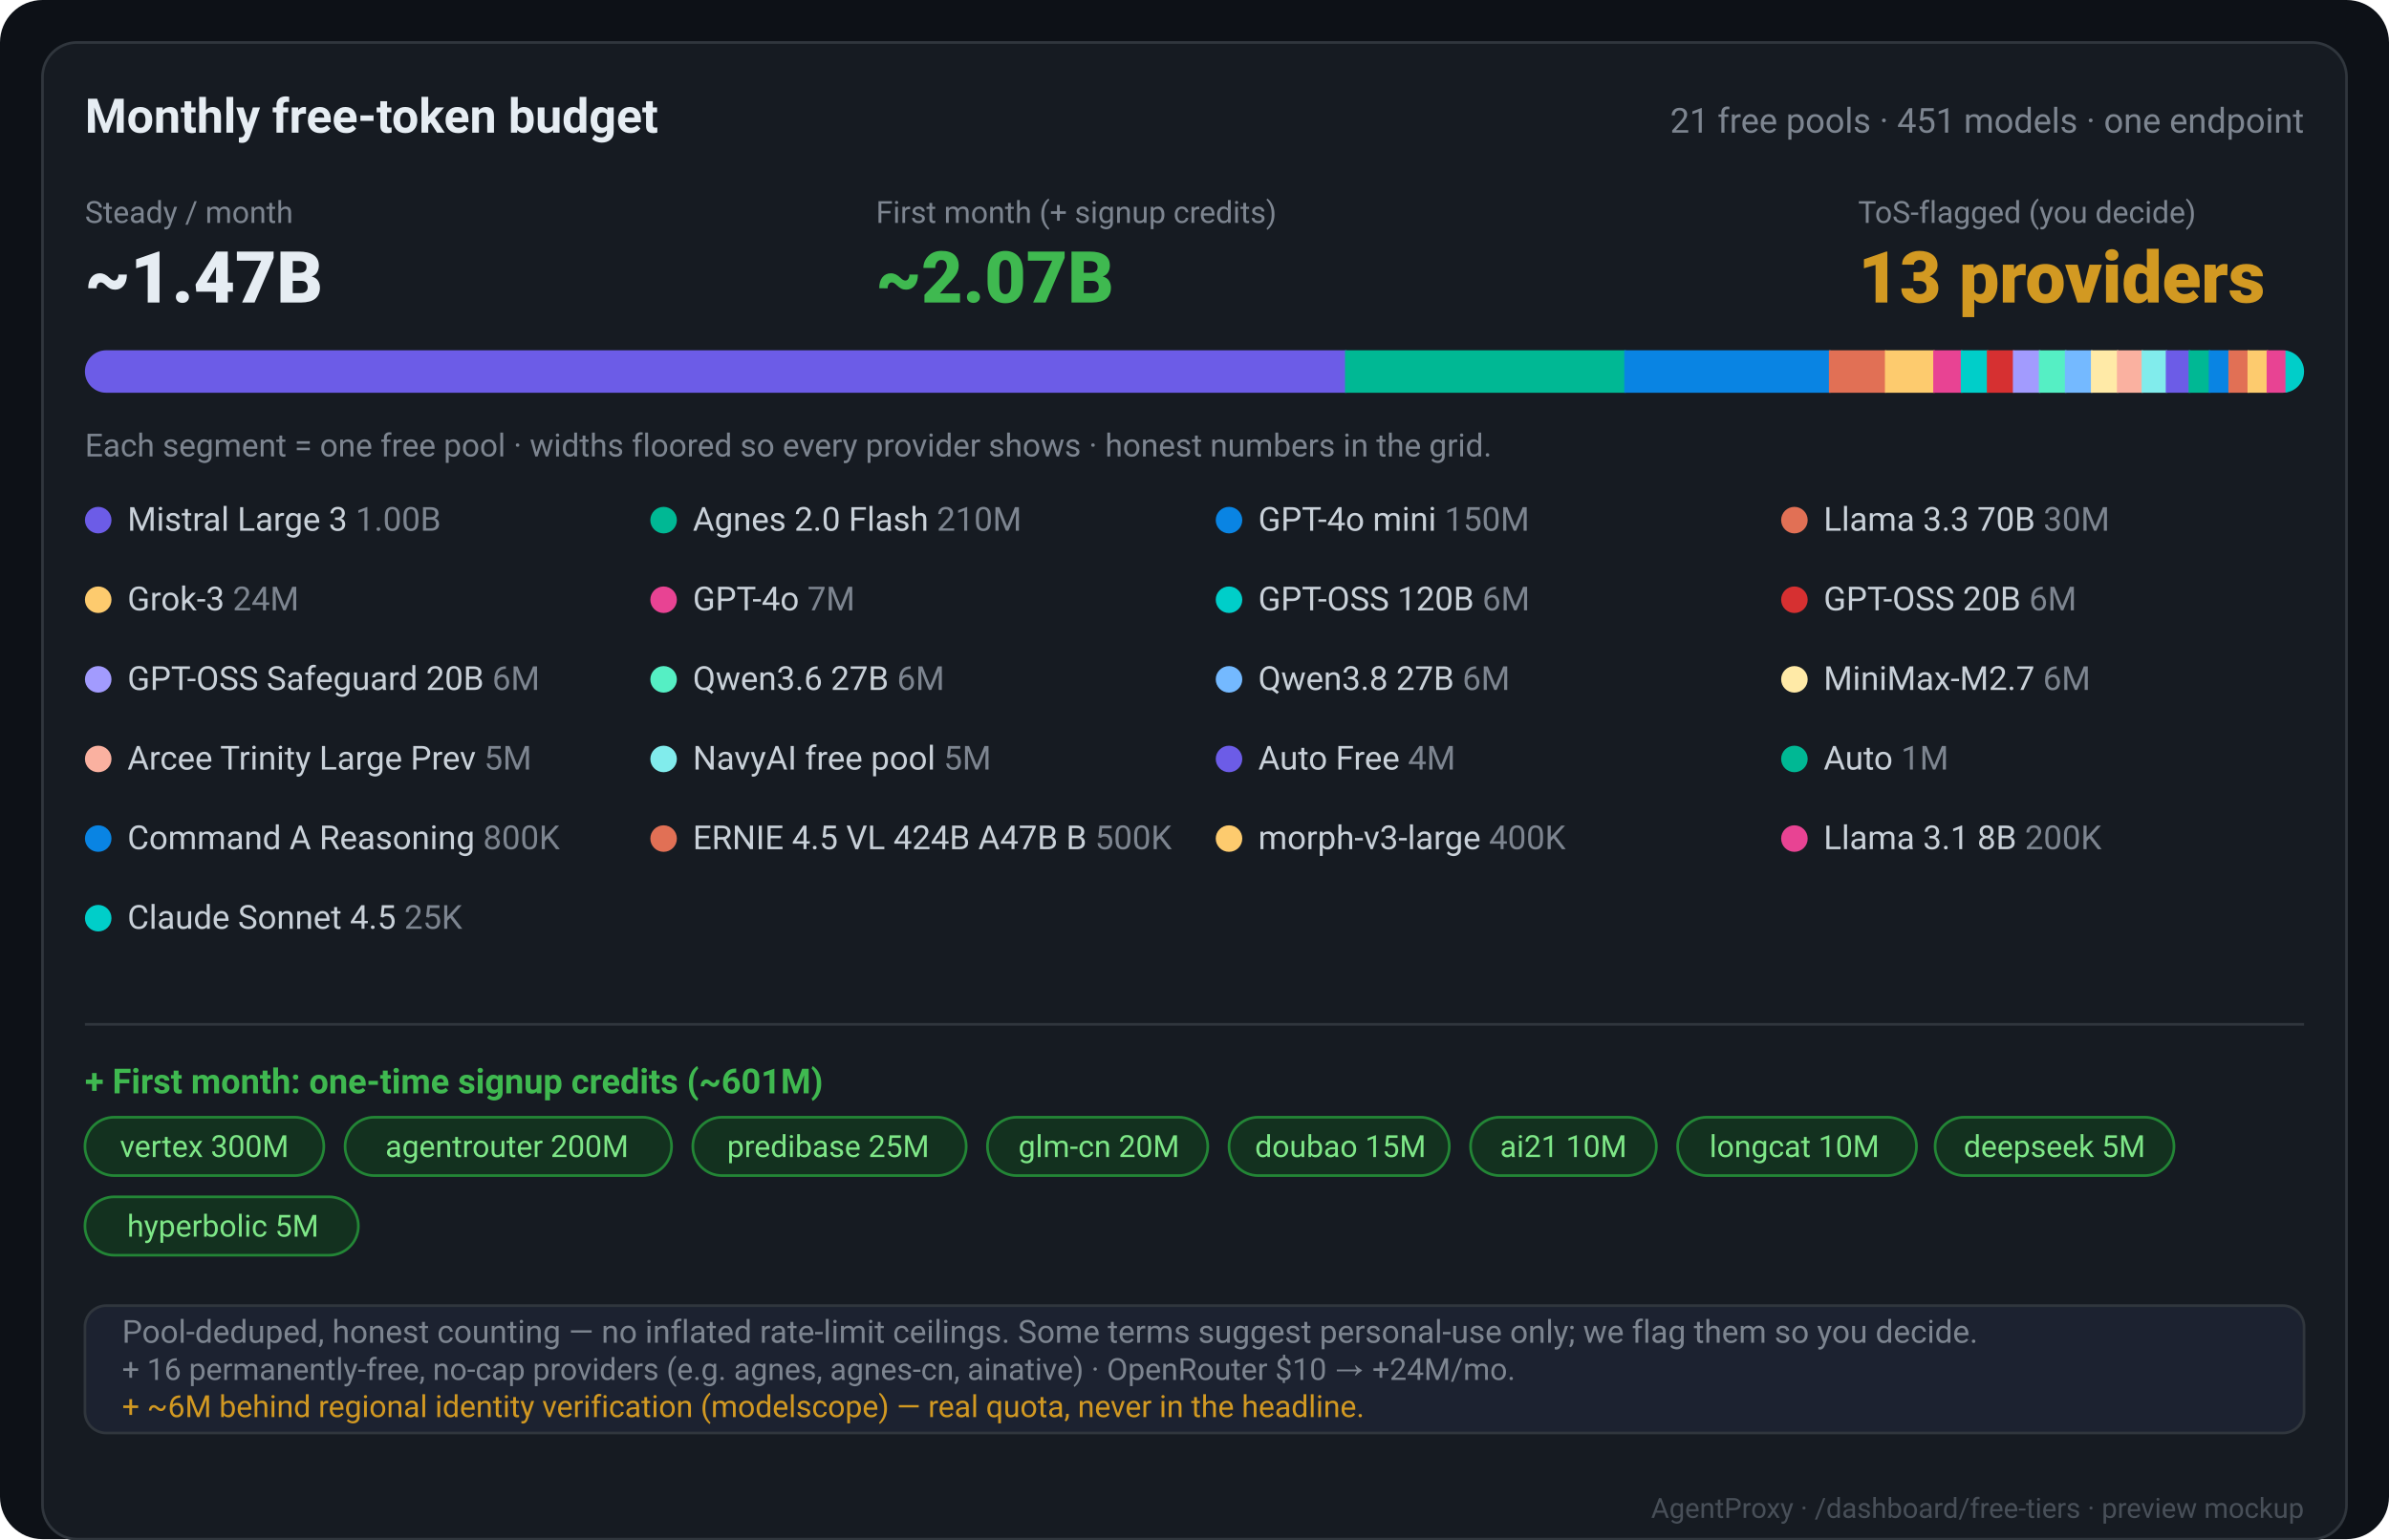
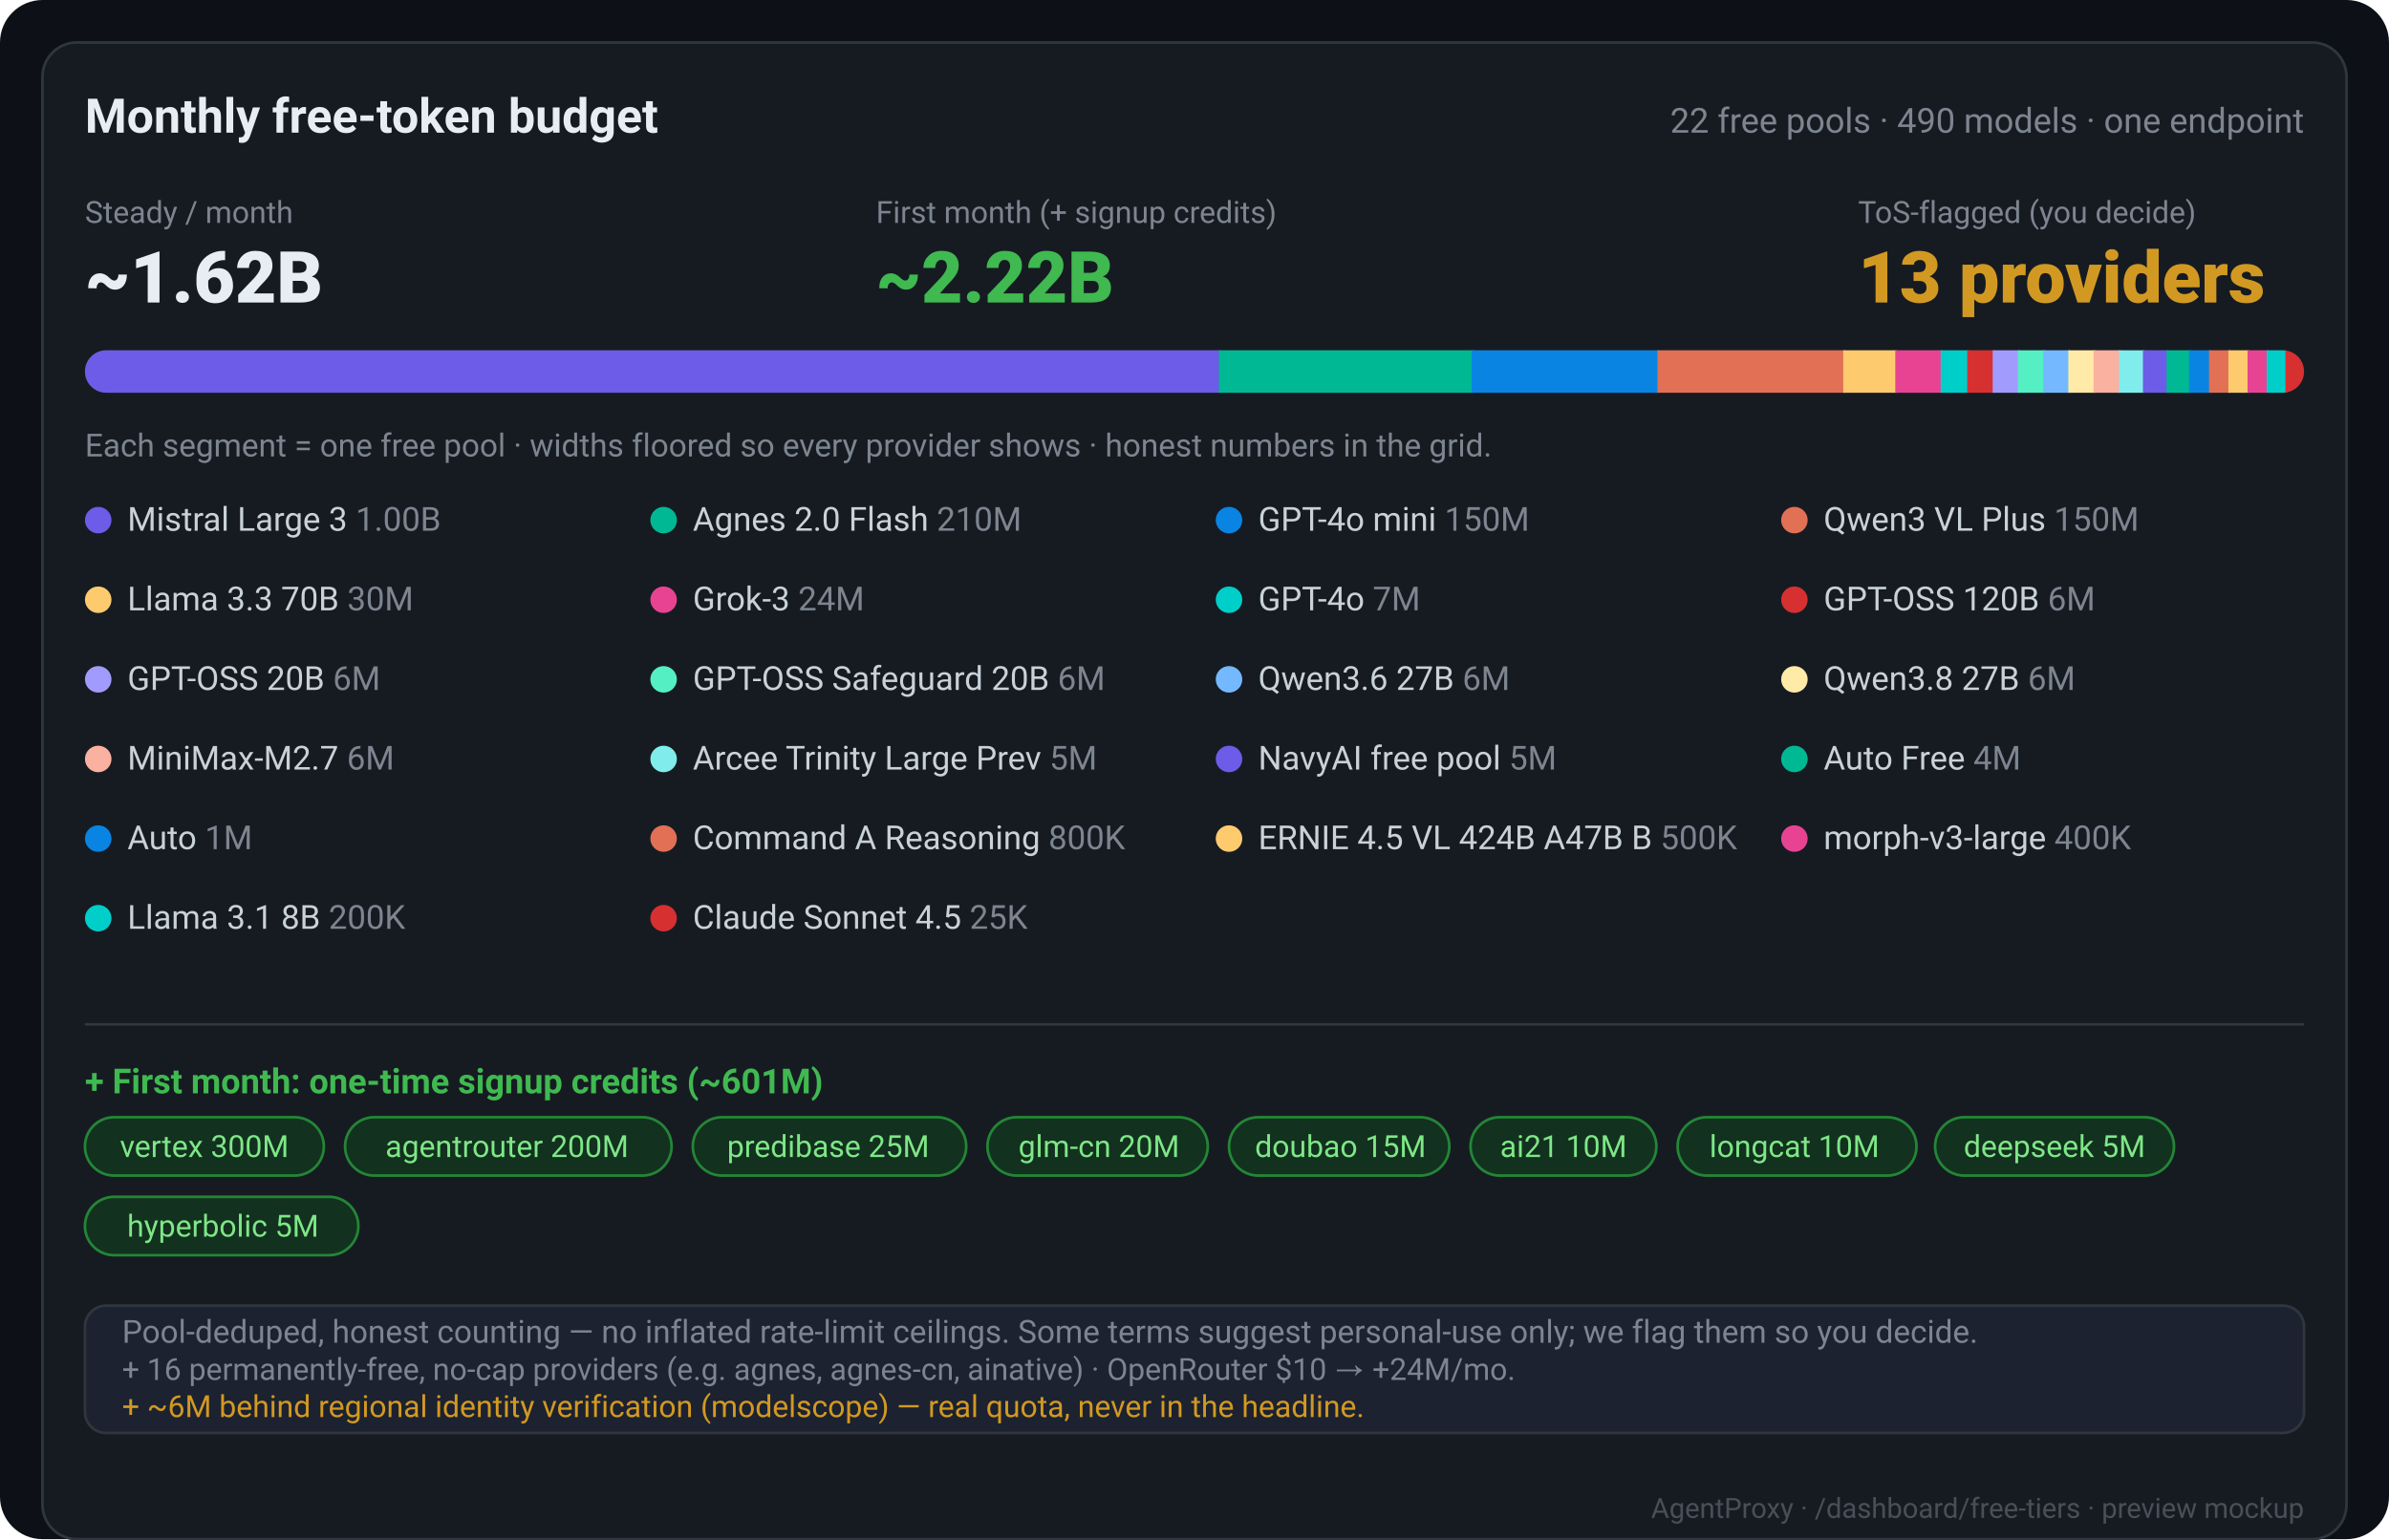
<svg xmlns="http://www.w3.org/2000/svg" width="900" height="580" viewBox="0 0 900 580" font-family="-apple-system,Segoe UI,Roboto,Helvetica,Arial,sans-serif">
  <rect width="900" height="580" rx="16" fill="#0d1117" />
  <rect x="16" y="16" width="868" height="564" rx="13" fill="#161b22" stroke="#30363d" />
  <text x="868" y="572" fill="#484f58" font-size="10.5" text-anchor="end">AgentProxy · /dashboard/free-tiers · preview mockup</text>
  <text x="32" y="50" fill="#e6edf3" font-size="18" font-weight="700">Monthly free-token budget</text>
-   <text x="868" y="50" fill="#7d8590" font-size="13" text-anchor="end">21 free pools · 451 models · one endpoint</text>
+   <text x="868" y="50" fill="#7d8590" font-size="13" text-anchor="end">22 free pools · 490 models · one endpoint</text>
  <text x="32" y="84" fill="#7d8590" font-size="11.5">Steady / month</text>
-   <text x="32" y="114" fill="#e6edf3" font-size="27" font-weight="800">~1.47B</text>
+   <text x="32" y="114" fill="#e6edf3" font-size="27" font-weight="800">~1.62B</text>
  <text x="330" y="84" fill="#7d8590" font-size="11.5">First month (+ signup credits)</text>
-   <text x="330" y="114" fill="#3fb950" font-size="27" font-weight="800">~2.07B</text>
+   <text x="330" y="114" fill="#3fb950" font-size="27" font-weight="800">~2.22B</text>
  <text x="700" y="84" fill="#7d8590" font-size="11.5">ToS-flagged (you decide)</text>
  <text x="700" y="114" fill="#d29922" font-size="27" font-weight="800">13 providers</text>
  <clipPath id="bar">
    <rect x="32" y="132" width="836" height="16" rx="8" />
  </clipPath>
  <g clip-path="url(#bar)">
    <rect x="32" y="132" width="836" height="16" fill="#21262d" />
-     <rect x="32.0" y="132" width="475.3" height="16" fill="#6c5ce7" />
-     <rect x="506.7" y="132" width="105.8" height="16" fill="#00b894" />
-     <rect x="611.9" y="132" width="77.8" height="16" fill="#0984e3" />
-     <rect x="689.0" y="132" width="21.6" height="16" fill="#e17055" />
-     <rect x="710.1" y="132" width="18.8" height="16" fill="#fdcb6e" />
-     <rect x="728.3" y="132" width="11.0" height="16" fill="#e84393" />
-     <rect x="738.7" y="132" width="10.4" height="16" fill="#00cec9" />
-     <rect x="748.5" y="132" width="10.4" height="16" fill="#d63031" />
-     <rect x="758.3" y="132" width="10.4" height="16" fill="#a29bfe" />
-     <rect x="768.1" y="132" width="10.4" height="16" fill="#55efc4" />
-     <rect x="777.9" y="132" width="10.4" height="16" fill="#74b9ff" />
-     <rect x="787.7" y="132" width="10.4" height="16" fill="#ffeaa7" />
-     <rect x="797.5" y="132" width="9.8" height="16" fill="#fab1a0" />
-     <rect x="806.8" y="132" width="9.7" height="16" fill="#81ecec" />
-     <rect x="815.9" y="132" width="9.3" height="16" fill="#6c5ce7" />
-     <rect x="824.5" y="132" width="8.2" height="16" fill="#00b894" />
-     <rect x="832.1" y="132" width="8.0" height="16" fill="#0984e3" />
-     <rect x="839.5" y="132" width="7.8" height="16" fill="#e17055" />
-     <rect x="846.7" y="132" width="7.8" height="16" fill="#fdcb6e" />
-     <rect x="853.9" y="132" width="7.7" height="16" fill="#e84393" />
-     <rect x="861.0" y="132" width="7.6" height="16" fill="#00cec9" />
+     <rect x="32.0" y="132" width="427.8" height="16" fill="#6c5ce7" />
+     <rect x="459.2" y="132" width="95.8" height="16" fill="#00b894" />
+     <rect x="554.4" y="132" width="70.6" height="16" fill="#0984e3" />
+     <rect x="624.4" y="132" width="70.6" height="16" fill="#e17055" />
+     <rect x="694.4" y="132" width="20.2" height="16" fill="#fdcb6e" />
+     <rect x="714.0" y="132" width="17.7" height="16" fill="#e84393" />
+     <rect x="731.1" y="132" width="10.6" height="16" fill="#00cec9" />
+     <rect x="741.1" y="132" width="10.1" height="16" fill="#d63031" />
+     <rect x="750.7" y="132" width="10.1" height="16" fill="#a29bfe" />
+     <rect x="760.2" y="132" width="10.1" height="16" fill="#55efc4" />
+     <rect x="769.7" y="132" width="10.1" height="16" fill="#74b9ff" />
+     <rect x="779.2" y="132" width="10.1" height="16" fill="#ffeaa7" />
+     <rect x="788.7" y="132" width="10.1" height="16" fill="#fab1a0" />
+     <rect x="798.3" y="132" width="9.6" height="16" fill="#81ecec" />
+     <rect x="807.3" y="132" width="9.5" height="16" fill="#6c5ce7" />
+     <rect x="816.2" y="132" width="9.1" height="16" fill="#00b894" />
+     <rect x="824.7" y="132" width="8.1" height="16" fill="#0984e3" />
+     <rect x="832.2" y="132" width="7.9" height="16" fill="#e17055" />
+     <rect x="839.5" y="132" width="7.8" height="16" fill="#fdcb6e" />
+     <rect x="846.7" y="132" width="7.8" height="16" fill="#e84393" />
+     <rect x="853.9" y="132" width="7.7" height="16" fill="#00cec9" />
+     <rect x="861.0" y="132" width="7.6" height="16" fill="#d63031" />
  </g>
  <text x="32" y="172" fill="#7d8590" font-size="12">Each segment = one free pool · widths floored so every provider shows · honest numbers in the grid.</text>
  <circle cx="37" cy="196" r="5" fill="#6c5ce7" />
  <text x="48" y="200" fill="#c9d1d9" font-size="12.5">Mistral Large 3 <tspan fill="#7d8590">1.00B</tspan>
  </text>
  <circle cx="250" cy="196" r="5" fill="#00b894" />
  <text x="261" y="200" fill="#c9d1d9" font-size="12.5">Agnes 2.0 Flash <tspan fill="#7d8590">210M</tspan>
  </text>
  <circle cx="463" cy="196" r="5" fill="#0984e3" />
  <text x="474" y="200" fill="#c9d1d9" font-size="12.5">GPT-4o mini <tspan fill="#7d8590">150M</tspan>
  </text>
  <circle cx="676" cy="196" r="5" fill="#e17055" />
-   <text x="687" y="200" fill="#c9d1d9" font-size="12.5">Llama 3.3 70B <tspan fill="#7d8590">30M</tspan>
+   <text x="687" y="200" fill="#c9d1d9" font-size="12.5">Qwen3 VL Plus <tspan fill="#7d8590">150M</tspan>
  </text>
  <circle cx="37" cy="226" r="5" fill="#fdcb6e" />
-   <text x="48" y="230" fill="#c9d1d9" font-size="12.5">Grok-3 <tspan fill="#7d8590">24M</tspan>
+   <text x="48" y="230" fill="#c9d1d9" font-size="12.5">Llama 3.3 70B <tspan fill="#7d8590">30M</tspan>
  </text>
  <circle cx="250" cy="226" r="5" fill="#e84393" />
-   <text x="261" y="230" fill="#c9d1d9" font-size="12.5">GPT-4o <tspan fill="#7d8590">7M</tspan>
+   <text x="261" y="230" fill="#c9d1d9" font-size="12.5">Grok-3 <tspan fill="#7d8590">24M</tspan>
  </text>
  <circle cx="463" cy="226" r="5" fill="#00cec9" />
-   <text x="474" y="230" fill="#c9d1d9" font-size="12.5">GPT-OSS 120B <tspan fill="#7d8590">6M</tspan>
+   <text x="474" y="230" fill="#c9d1d9" font-size="12.5">GPT-4o <tspan fill="#7d8590">7M</tspan>
  </text>
  <circle cx="676" cy="226" r="5" fill="#d63031" />
-   <text x="687" y="230" fill="#c9d1d9" font-size="12.5">GPT-OSS 20B <tspan fill="#7d8590">6M</tspan>
+   <text x="687" y="230" fill="#c9d1d9" font-size="12.5">GPT-OSS 120B <tspan fill="#7d8590">6M</tspan>
  </text>
  <circle cx="37" cy="256" r="5" fill="#a29bfe" />
-   <text x="48" y="260" fill="#c9d1d9" font-size="12.5">GPT-OSS Safeguard 20B <tspan fill="#7d8590">6M</tspan>
+   <text x="48" y="260" fill="#c9d1d9" font-size="12.5">GPT-OSS 20B <tspan fill="#7d8590">6M</tspan>
  </text>
  <circle cx="250" cy="256" r="5" fill="#55efc4" />
-   <text x="261" y="260" fill="#c9d1d9" font-size="12.5">Qwen3.6 27B <tspan fill="#7d8590">6M</tspan>
+   <text x="261" y="260" fill="#c9d1d9" font-size="12.5">GPT-OSS Safeguard 20B <tspan fill="#7d8590">6M</tspan>
  </text>
  <circle cx="463" cy="256" r="5" fill="#74b9ff" />
-   <text x="474" y="260" fill="#c9d1d9" font-size="12.5">Qwen3.8 27B <tspan fill="#7d8590">6M</tspan>
+   <text x="474" y="260" fill="#c9d1d9" font-size="12.5">Qwen3.6 27B <tspan fill="#7d8590">6M</tspan>
  </text>
  <circle cx="676" cy="256" r="5" fill="#ffeaa7" />
-   <text x="687" y="260" fill="#c9d1d9" font-size="12.5">MiniMax-M2.7 <tspan fill="#7d8590">6M</tspan>
+   <text x="687" y="260" fill="#c9d1d9" font-size="12.5">Qwen3.8 27B <tspan fill="#7d8590">6M</tspan>
  </text>
  <circle cx="37" cy="286" r="5" fill="#fab1a0" />
-   <text x="48" y="290" fill="#c9d1d9" font-size="12.5">Arcee Trinity Large Prev <tspan fill="#7d8590">5M</tspan>
+   <text x="48" y="290" fill="#c9d1d9" font-size="12.5">MiniMax-M2.7 <tspan fill="#7d8590">6M</tspan>
  </text>
  <circle cx="250" cy="286" r="5" fill="#81ecec" />
-   <text x="261" y="290" fill="#c9d1d9" font-size="12.5">NavyAI free pool <tspan fill="#7d8590">5M</tspan>
+   <text x="261" y="290" fill="#c9d1d9" font-size="12.5">Arcee Trinity Large Prev <tspan fill="#7d8590">5M</tspan>
  </text>
  <circle cx="463" cy="286" r="5" fill="#6c5ce7" />
-   <text x="474" y="290" fill="#c9d1d9" font-size="12.5">Auto Free <tspan fill="#7d8590">4M</tspan>
+   <text x="474" y="290" fill="#c9d1d9" font-size="12.5">NavyAI free pool <tspan fill="#7d8590">5M</tspan>
  </text>
  <circle cx="676" cy="286" r="5" fill="#00b894" />
-   <text x="687" y="290" fill="#c9d1d9" font-size="12.5">Auto <tspan fill="#7d8590">1M</tspan>
+   <text x="687" y="290" fill="#c9d1d9" font-size="12.5">Auto Free <tspan fill="#7d8590">4M</tspan>
  </text>
  <circle cx="37" cy="316" r="5" fill="#0984e3" />
-   <text x="48" y="320" fill="#c9d1d9" font-size="12.5">Command A Reasoning <tspan fill="#7d8590">800K</tspan>
+   <text x="48" y="320" fill="#c9d1d9" font-size="12.5">Auto <tspan fill="#7d8590">1M</tspan>
  </text>
  <circle cx="250" cy="316" r="5" fill="#e17055" />
-   <text x="261" y="320" fill="#c9d1d9" font-size="12.5">ERNIE 4.5 VL 424B A47B B <tspan fill="#7d8590">500K</tspan>
+   <text x="261" y="320" fill="#c9d1d9" font-size="12.5">Command A Reasoning <tspan fill="#7d8590">800K</tspan>
  </text>
  <circle cx="463" cy="316" r="5" fill="#fdcb6e" />
-   <text x="474" y="320" fill="#c9d1d9" font-size="12.5">morph-v3-large <tspan fill="#7d8590">400K</tspan>
+   <text x="474" y="320" fill="#c9d1d9" font-size="12.5">ERNIE 4.5 VL 424B A47B B <tspan fill="#7d8590">500K</tspan>
  </text>
  <circle cx="676" cy="316" r="5" fill="#e84393" />
-   <text x="687" y="320" fill="#c9d1d9" font-size="12.5">Llama 3.1 8B <tspan fill="#7d8590">200K</tspan>
+   <text x="687" y="320" fill="#c9d1d9" font-size="12.5">morph-v3-large <tspan fill="#7d8590">400K</tspan>
  </text>
  <circle cx="37" cy="346" r="5" fill="#00cec9" />
-   <text x="48" y="350" fill="#c9d1d9" font-size="12.5">Claude Sonnet 4.5 <tspan fill="#7d8590">25K</tspan>
+   <text x="48" y="350" fill="#c9d1d9" font-size="12.5">Llama 3.1 8B <tspan fill="#7d8590">200K</tspan>
+   </text>
+   <circle cx="250" cy="346" r="5" fill="#d63031" />
+   <text x="261" y="350" fill="#c9d1d9" font-size="12.5">Claude Sonnet 4.5 <tspan fill="#7d8590">25K</tspan>
  </text>
  <line x1="32" y1="386" x2="868" y2="386" stroke="#30363d" />
  <text x="32" y="412" fill="#3fb950" font-size="13" font-weight="700">+ First month: one-time signup credits (~601M)</text>
  <rect x="32" y="421" width="90" height="22" rx="11" fill="#13311f" stroke="#238636" />
  <text x="77" y="436" fill="#7ee787" font-size="11.5" text-anchor="middle">vertex 300M</text>
  <rect x="130" y="421" width="123" height="22" rx="11" fill="#13311f" stroke="#238636" />
  <text x="191" y="436" fill="#7ee787" font-size="11.5" text-anchor="middle">agentrouter 200M</text>
  <rect x="261" y="421" width="103" height="22" rx="11" fill="#13311f" stroke="#238636" />
  <text x="312" y="436" fill="#7ee787" font-size="11.5" text-anchor="middle">predibase 25M</text>
  <rect x="372" y="421" width="83" height="22" rx="11" fill="#13311f" stroke="#238636" />
  <text x="414" y="436" fill="#7ee787" font-size="11.5" text-anchor="middle">glm-cn 20M</text>
  <rect x="463" y="421" width="83" height="22" rx="11" fill="#13311f" stroke="#238636" />
  <text x="505" y="436" fill="#7ee787" font-size="11.5" text-anchor="middle">doubao 15M</text>
  <rect x="554" y="421" width="70" height="22" rx="11" fill="#13311f" stroke="#238636" />
  <text x="589" y="436" fill="#7ee787" font-size="11.5" text-anchor="middle">ai21 10M</text>
  <rect x="632" y="421" width="90" height="22" rx="11" fill="#13311f" stroke="#238636" />
  <text x="676" y="436" fill="#7ee787" font-size="11.5" text-anchor="middle">longcat 10M</text>
  <rect x="729" y="421" width="90" height="22" rx="11" fill="#13311f" stroke="#238636" />
  <text x="774" y="436" fill="#7ee787" font-size="11.5" text-anchor="middle">deepseek 5M</text>
  <rect x="32" y="451" width="103" height="22" rx="11" fill="#13311f" stroke="#238636" />
  <text x="84" y="466" fill="#7ee787" font-size="11.5" text-anchor="middle">hyperbolic 5M</text>
  <rect x="32" y="492" width="836" height="48" rx="8" fill="#1c2230" stroke="#30363d" />
  <text x="46" y="506" fill="#7d8590" font-size="12">Pool-deduped, honest counting — no inflated rate-limit ceilings. Some terms suggest personal-use only; we flag them so you decide.</text>
  <text x="46" y="520" fill="#7d8590" font-size="11.5">+ 16 permanently-free, no-cap providers (e.g. agnes, agnes-cn, ainative) · OpenRouter $10 → +24M/mo.</text>
  <text x="46" y="534" fill="#d29922" font-size="11.5">+ ~6M behind regional identity verification (modelscope) — real quota, never in the headline.</text>
</svg>
